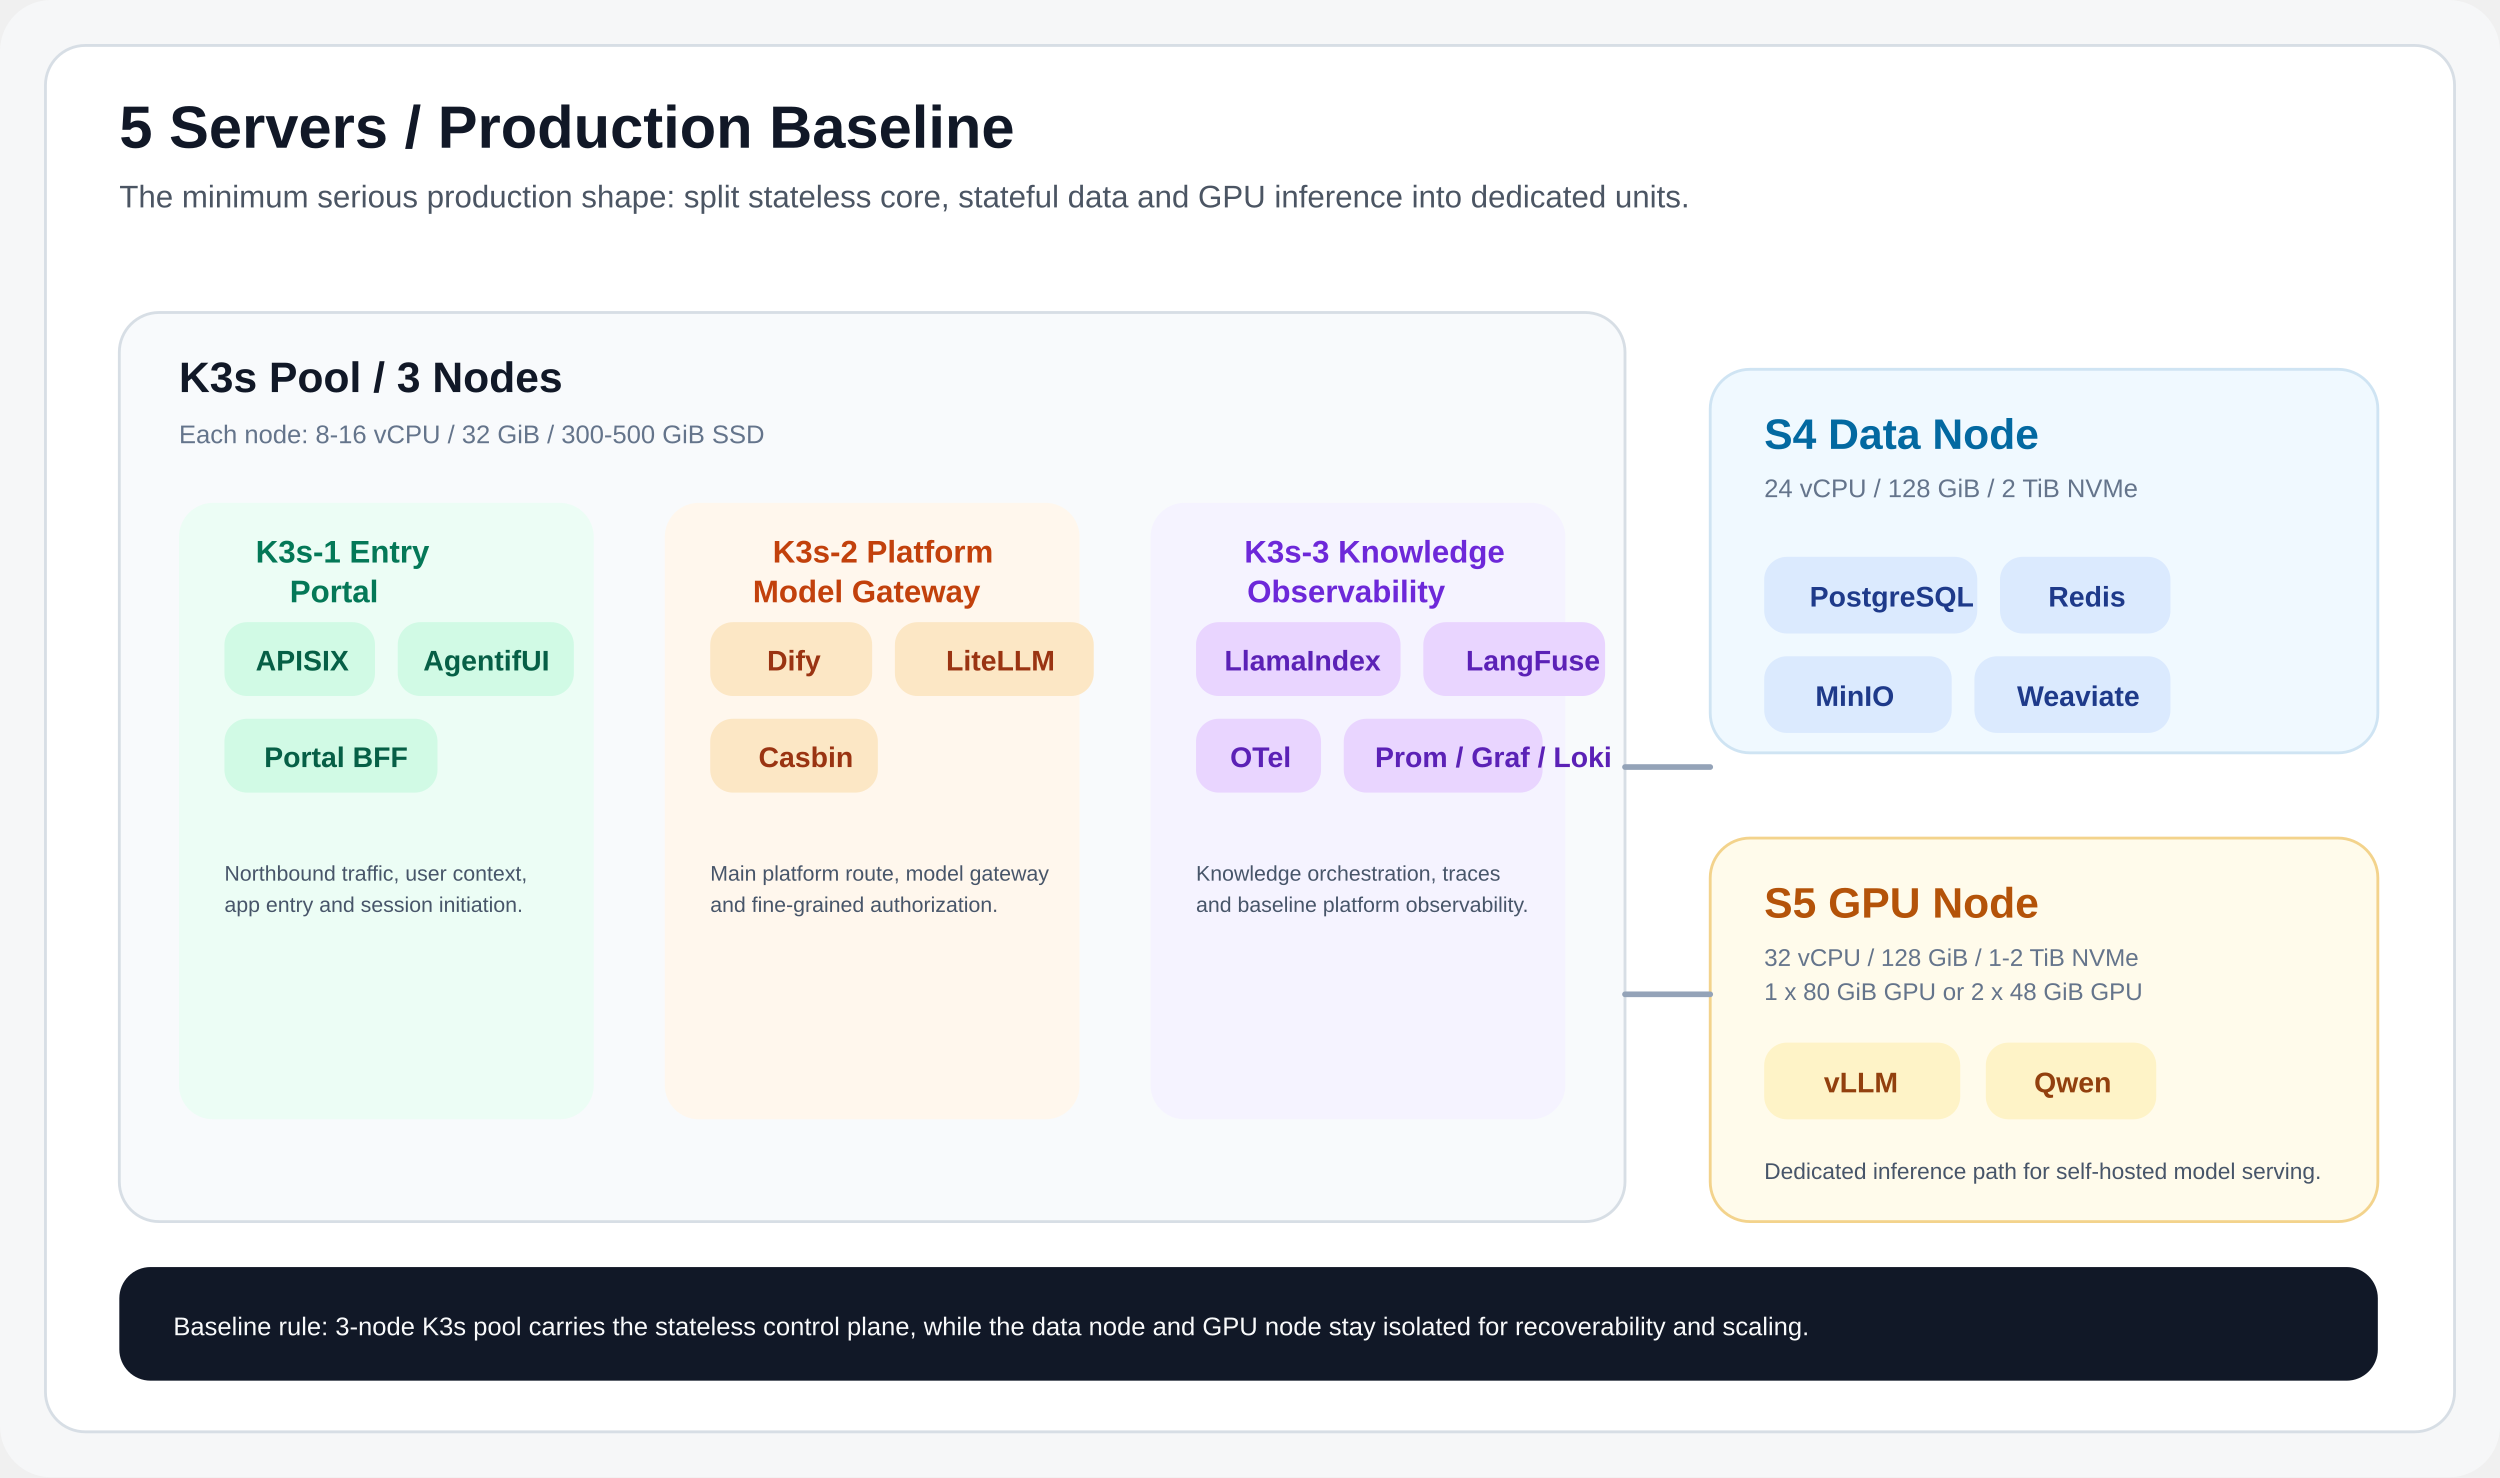
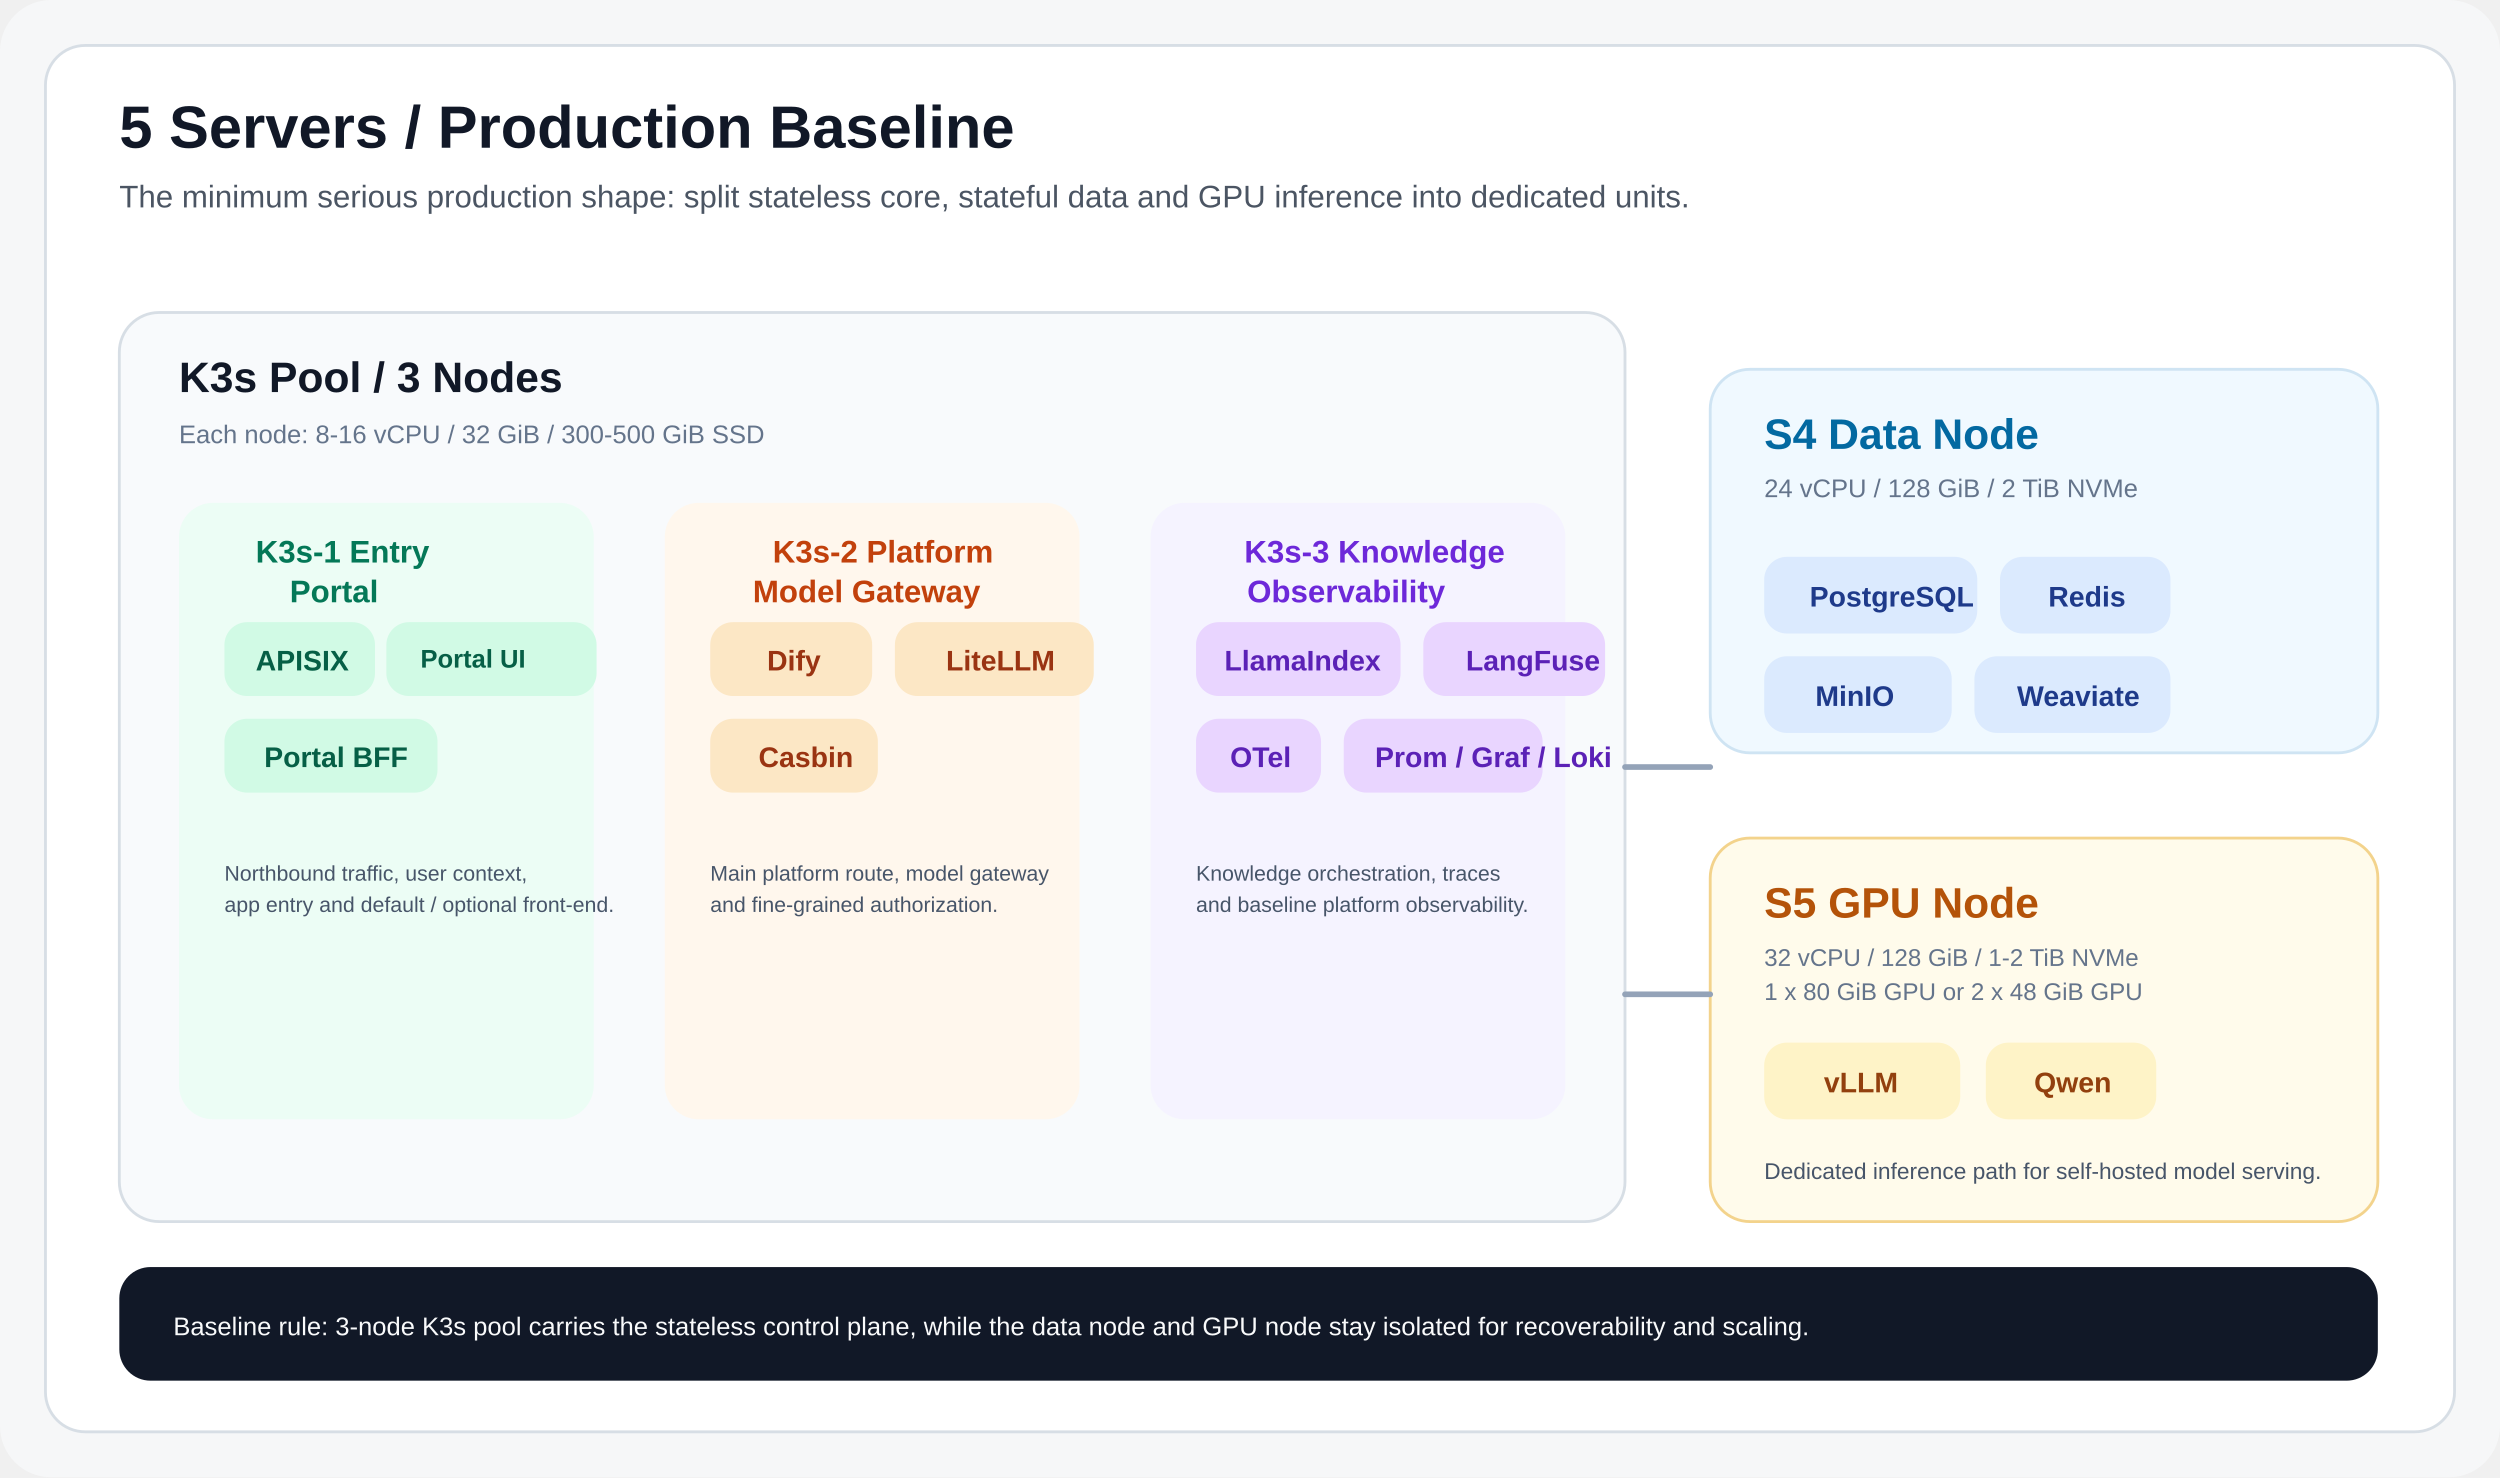
<svg xmlns="http://www.w3.org/2000/svg" width="1760" height="1040" viewBox="0 0 1760 1040" fill="none">
  <rect width="1760" height="1040" rx="36" fill="#F6F7F8" />
  <rect x="32" y="32" width="1696" height="976" rx="28" fill="#FFFFFF" stroke="#D7DEE5" stroke-width="2" />
  <text x="84" y="104" fill="#111827" font-size="42" font-family="IBM Plex Sans, Arial, sans-serif" font-weight="700">5 Servers / Production Baseline</text>
  <text x="84" y="146" fill="#4B5563" font-size="22" font-family="IBM Plex Sans, Arial, sans-serif">The minimum serious production shape: split stateless core, stateful data and GPU inference into dedicated units.</text>
  <g font-family="IBM Plex Sans, Arial, sans-serif">
    <rect x="84" y="220" width="1060" height="640" rx="28" fill="#F8FAFC" stroke="#D7DEE5" stroke-width="2" />
    <text x="126" y="276" fill="#111827" font-size="30" font-weight="700">K3s Pool / 3 Nodes</text>
    <text x="126" y="312" fill="#64748B" font-size="18">Each node: 8-16 vCPU / 32 GiB / 300-500 GiB SSD</text>
    <rect x="126" y="354" width="292" height="434" rx="24" fill="#ECFDF5" />
    <text x="180" y="396" fill="#047857" font-size="22" font-weight="700">K3s-1 Entry</text>
    <text x="204" y="424" fill="#047857" font-size="22" font-weight="700">Portal</text>
    <rect x="158" y="438" width="106" height="52" rx="16" fill="#D1FAE5" />
-     <rect x="280" y="438" width="124" height="52" rx="16" fill="#D1FAE5" />
+     <rect x="272" y="438" width="148" height="52" rx="16" fill="#D1FAE5" />
    <rect x="158" y="506" width="150" height="52" rx="16" fill="#D1FAE5" />
    <text x="180" y="472" fill="#065F46" font-size="20" font-weight="700">APISIX</text>
-     <text x="298" y="472" fill="#065F46" font-size="20" font-weight="700">AgentifUI</text>
+     <text x="296" y="470" fill="#065F46" font-size="18" font-weight="700">Portal UI</text>
    <text x="186" y="540" fill="#065F46" font-size="20" font-weight="700">Portal BFF</text>
    <text x="158" y="620" fill="#475569" font-size="15">Northbound traffic, user context,</text>
-     <text x="158" y="642" fill="#475569" font-size="15">app entry and session initiation.</text>
+     <text x="158" y="642" fill="#475569" font-size="15">app entry and default / optional front-end.</text>
    <rect x="468" y="354" width="292" height="434" rx="24" fill="#FFF7ED" />
    <text x="544" y="396" fill="#C2410C" font-size="22" font-weight="700">K3s-2 Platform</text>
    <text x="530" y="424" fill="#C2410C" font-size="22" font-weight="700">Model Gateway</text>
    <rect x="500" y="438" width="114" height="52" rx="16" fill="#FCE7C5" />
    <rect x="630" y="438" width="140" height="52" rx="16" fill="#FCE7C5" />
    <rect x="500" y="506" width="118" height="52" rx="16" fill="#FCE7C5" />
    <text x="540" y="472" fill="#9A3412" font-size="20" font-weight="700">Dify</text>
    <text x="666" y="472" fill="#9A3412" font-size="20" font-weight="700">LiteLLM</text>
    <text x="534" y="540" fill="#9A3412" font-size="20" font-weight="700">Casbin</text>
    <text x="500" y="620" fill="#475569" font-size="15">Main platform route, model gateway</text>
    <text x="500" y="642" fill="#475569" font-size="15">and fine-grained authorization.</text>
    <rect x="810" y="354" width="292" height="434" rx="24" fill="#F5F3FF" />
    <text x="876" y="396" fill="#6D28D9" font-size="22" font-weight="700">K3s-3 Knowledge</text>
    <text x="878" y="424" fill="#6D28D9" font-size="22" font-weight="700">Observability</text>
    <rect x="842" y="438" width="144" height="52" rx="16" fill="#E9D5FF" />
    <rect x="1002" y="438" width="128" height="52" rx="16" fill="#E9D5FF" />
    <rect x="842" y="506" width="88" height="52" rx="16" fill="#E9D5FF" />
    <rect x="946" y="506" width="140" height="52" rx="16" fill="#E9D5FF" />
    <text x="862" y="472" fill="#5B21B6" font-size="20" font-weight="700">LlamaIndex</text>
    <text x="1032" y="472" fill="#5B21B6" font-size="20" font-weight="700">LangFuse</text>
    <text x="866" y="540" fill="#5B21B6" font-size="20" font-weight="700">OTel</text>
    <text x="968" y="540" fill="#5B21B6" font-size="20" font-weight="700">Prom / Graf / Loki</text>
    <text x="842" y="620" fill="#475569" font-size="15">Knowledge orchestration, traces</text>
    <text x="842" y="642" fill="#475569" font-size="15">and baseline platform observability.</text>
    <rect x="1204" y="260" width="470" height="270" rx="28" fill="#F0F9FF" stroke="#CFE4F3" stroke-width="2" />
    <text x="1242" y="316" fill="#0369A1" font-size="30" font-weight="700">S4 Data Node</text>
    <text x="1242" y="350" fill="#64748B" font-size="18">24 vCPU / 128 GiB / 2 TiB NVMe</text>
    <rect x="1242" y="392" width="150" height="54" rx="16" fill="#DBEAFE" />
    <rect x="1408" y="392" width="120" height="54" rx="16" fill="#DBEAFE" />
    <rect x="1242" y="462" width="132" height="54" rx="16" fill="#DBEAFE" />
    <rect x="1390" y="462" width="138" height="54" rx="16" fill="#DBEAFE" />
    <text x="1274" y="427" fill="#1E3A8A" font-size="20" font-weight="700">PostgreSQL</text>
    <text x="1442" y="427" fill="#1E3A8A" font-size="20" font-weight="700">Redis</text>
    <text x="1278" y="497" fill="#1E3A8A" font-size="20" font-weight="700">MinIO</text>
    <text x="1420" y="497" fill="#1E3A8A" font-size="20" font-weight="700">Weaviate</text>
    <rect x="1204" y="590" width="470" height="270" rx="28" fill="#FFFBEB" stroke="#F3D38C" stroke-width="2" />
    <text x="1242" y="646" fill="#B45309" font-size="30" font-weight="700">S5 GPU Node</text>
    <text x="1242" y="680" fill="#64748B" font-size="17">32 vCPU / 128 GiB / 1-2 TiB NVMe</text>
    <text x="1242" y="704" fill="#64748B" font-size="17">1 x 80 GiB GPU or 2 x 48 GiB GPU</text>
    <rect x="1242" y="734" width="138" height="54" rx="16" fill="#FEF3C7" />
    <rect x="1398" y="734" width="120" height="54" rx="16" fill="#FEF3C7" />
    <text x="1284" y="769" fill="#92400E" font-size="20" font-weight="700">vLLM</text>
    <text x="1432" y="769" fill="#92400E" font-size="20" font-weight="700">Qwen</text>
    <text x="1242" y="830" fill="#475569" font-size="16">Dedicated inference path for self-hosted model serving.</text>
    <path d="M1144 540H1204" stroke="#94A3B8" stroke-width="4" stroke-linecap="round" />
    <path d="M1144 700H1204" stroke="#94A3B8" stroke-width="4" stroke-linecap="round" />
    <rect x="84" y="892" width="1590" height="80" rx="22" fill="#111827" />
    <text x="122" y="940" fill="#F9FAFB" font-size="18">Baseline rule: 3-node K3s pool carries the stateless control plane, while the data node and GPU node stay isolated for recoverability and scaling.</text>
  </g>
</svg>
